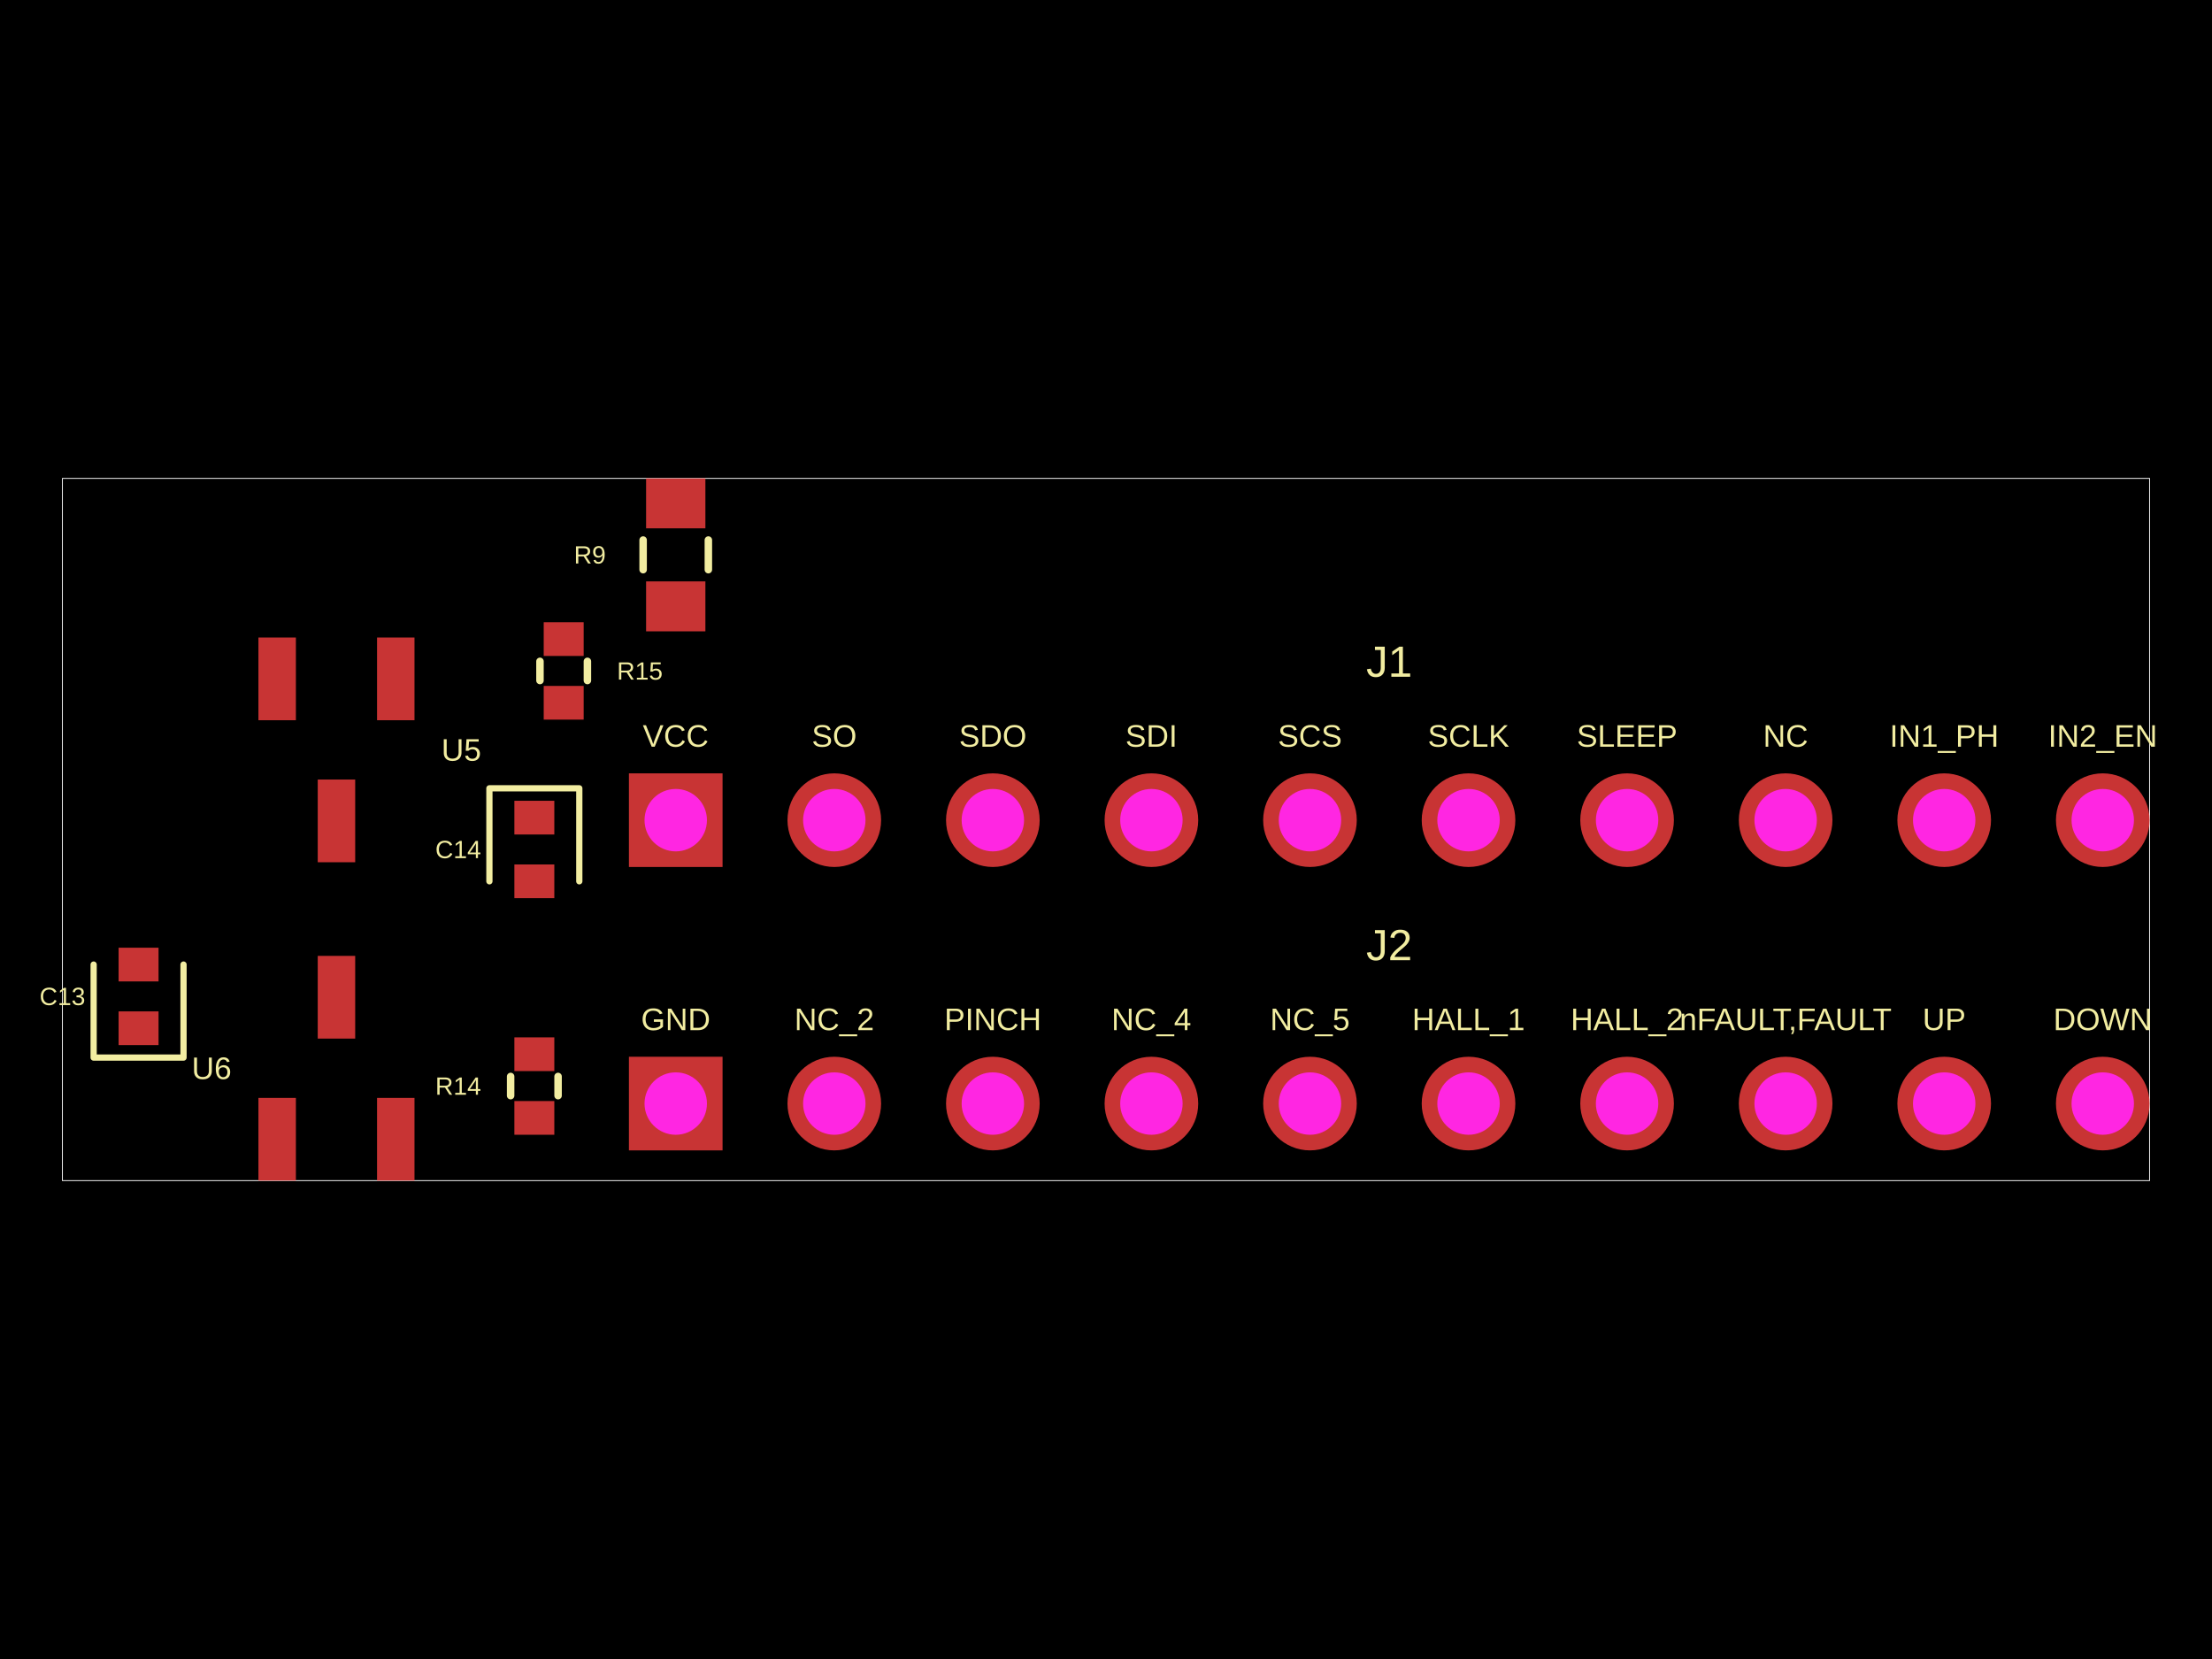
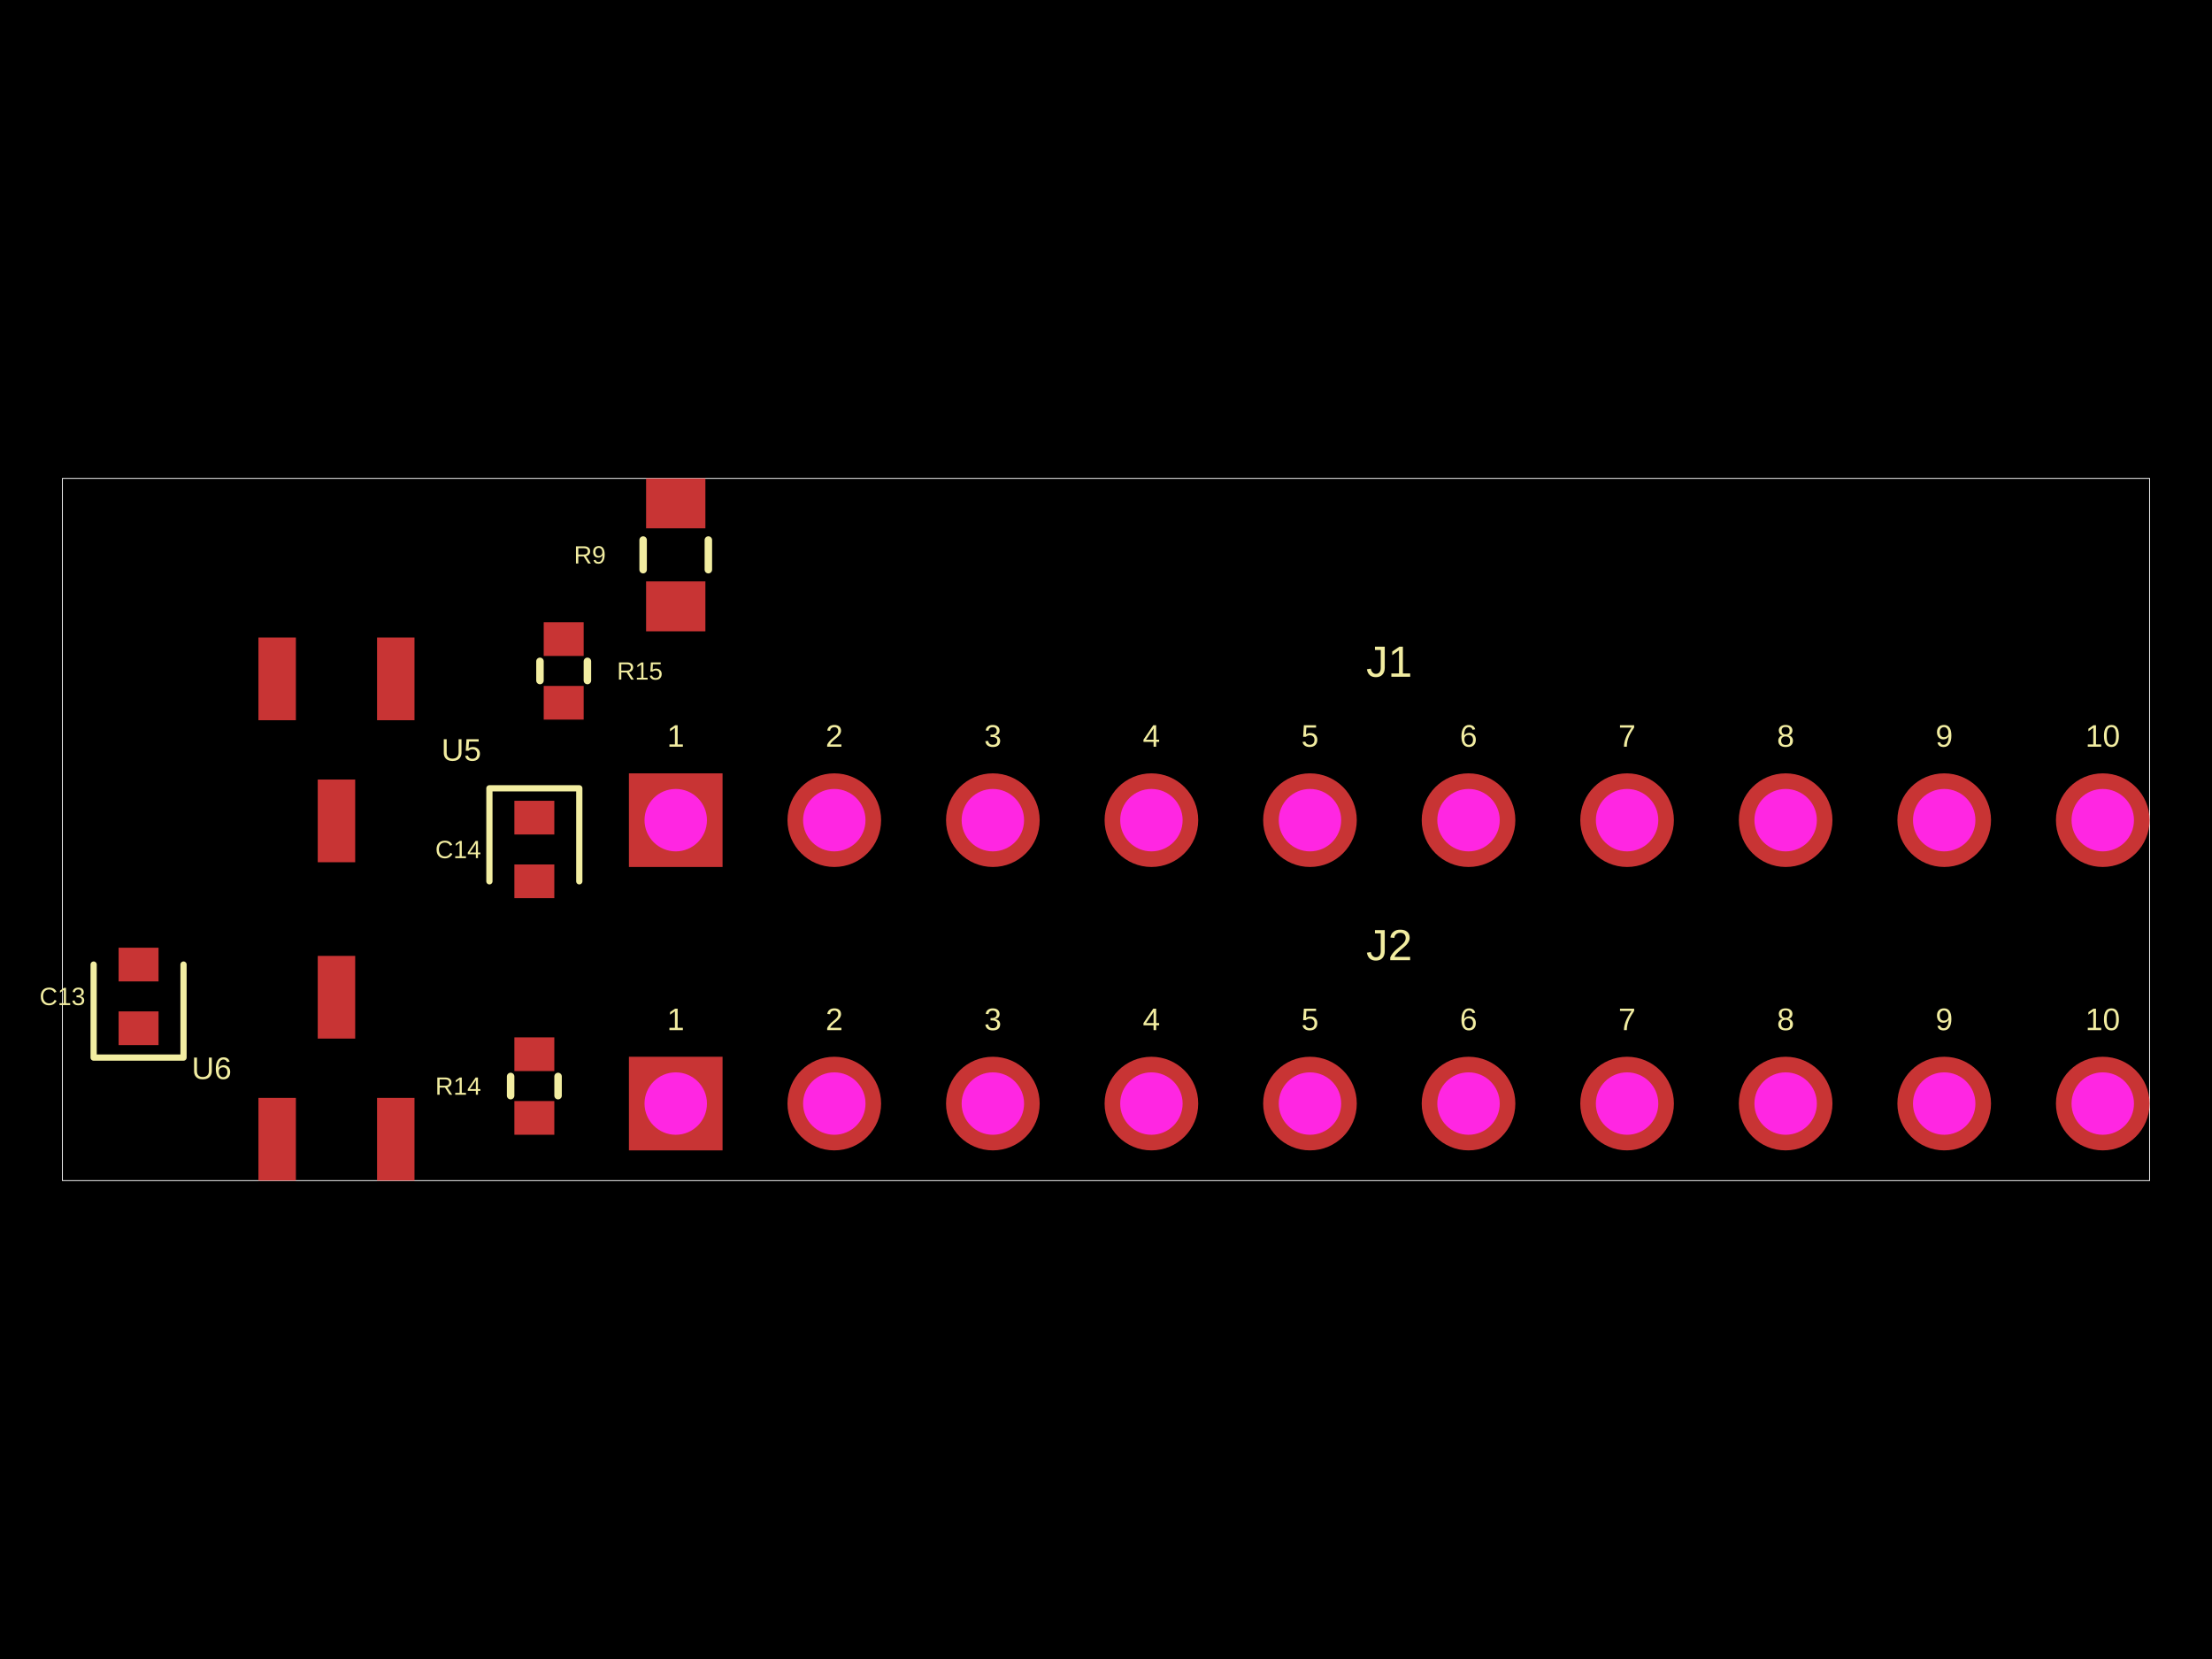
<svg xmlns="http://www.w3.org/2000/svg" width="800" height="600">
  <style />
  <rect class="boundary" x="0" y="0" fill="#000" width="800" height="600" data-type="pcb_background" data-pcb-layer="global" />
  <rect class="pcb-boundary" fill="none" stroke="#fff" stroke-width="0.3" x="22.577" y="173.017" width="754.847" height="253.966" data-type="pcb_boundary" data-pcb-layer="global" />
  <rect class="pcb-pad" fill="rgb(200, 52, 52)" x="93.467" y="397.069" width="13.546" height="29.914" data-type="pcb_smtpad" data-pcb-layer="top" data-pad-name="U6.pin1" />
  <rect class="pcb-pad" fill="rgb(200, 52, 52)" x="136.362" y="397.069" width="13.546" height="29.914" data-type="pcb_smtpad" data-pcb-layer="top" data-pad-name="U6.pin2" />
  <rect class="pcb-pad" fill="rgb(200, 52, 52)" x="114.915" y="345.707" width="13.546" height="29.914" data-type="pcb_smtpad" data-pcb-layer="top" data-pad-name="U6.pin3" data-pad-net-name="GND" />
  <rect class="pcb-pad" fill="rgb(200, 52, 52)" x="136.362" y="230.567" width="13.546" height="29.914" data-type="pcb_smtpad" data-pcb-layer="top" data-pad-name="U5.pin1" />
  <rect class="pcb-pad" fill="rgb(200, 52, 52)" x="93.467" y="230.567" width="13.546" height="29.914" data-type="pcb_smtpad" data-pcb-layer="top" data-pad-name="U5.pin2" />
  <rect class="pcb-pad" fill="rgb(200, 52, 52)" x="114.915" y="281.929" width="13.546" height="29.914" data-type="pcb_smtpad" data-pcb-layer="top" data-pad-name="U5.pin3" data-pad-net-name="GND" />
  <rect class="pcb-pad" fill="rgb(200, 52, 52)" x="42.895" y="365.782" width="14.449" height="12.191" data-type="pcb_smtpad" data-pcb-layer="top" data-pad-name="C13.pin1" />
  <rect class="pcb-pad" fill="rgb(200, 52, 52)" x="42.895" y="342.754" width="14.449" height="12.191" data-type="pcb_smtpad" data-pcb-layer="top" data-pad-name="C13.pin2" data-pad-net-name="GND" />
  <rect class="pcb-pad" fill="rgb(200, 52, 52)" x="186.031" y="289.614" width="14.449" height="12.191" data-type="pcb_smtpad" data-pcb-layer="top" data-pad-name="C14.pin1" />
  <rect class="pcb-pad" fill="rgb(200, 52, 52)" x="186.031" y="312.642" width="14.449" height="12.191" data-type="pcb_smtpad" data-pcb-layer="top" data-pad-name="C14.pin2" data-pad-net-name="GND" />
  <rect class="pcb-pad" fill="rgb(200, 52, 52)" x="186.031" y="398.207" width="14.449" height="12.191" data-type="pcb_smtpad" data-pcb-layer="top" data-pad-name="R14.pin1" />
  <rect class="pcb-pad" fill="rgb(200, 52, 52)" x="186.031" y="375.179" width="14.449" height="12.191" data-type="pcb_smtpad" data-pcb-layer="top" data-pad-name="R14.pin2" data-pad-net-name="VCC" />
  <rect class="pcb-pad" fill="rgb(200, 52, 52)" x="196.642" y="225.045" width="14.449" height="12.191" data-type="pcb_smtpad" data-pcb-layer="top" data-pad-name="R15.pin1" />
  <rect class="pcb-pad" fill="rgb(200, 52, 52)" x="196.642" y="248.073" width="14.449" height="12.191" data-type="pcb_smtpad" data-pcb-layer="top" data-pad-name="R15.pin2" data-pad-net-name="VCC" />
  <rect class="pcb-pad" fill="rgb(200, 52, 52)" x="233.667" y="210.268" width="21.448" height="18.061" data-type="pcb_smtpad" data-pcb-layer="top" data-pad-name="R9.pin1" />
  <rect class="pcb-pad" fill="rgb(200, 52, 52)" x="233.667" y="173.017" width="21.448" height="18.061" data-type="pcb_smtpad" data-pcb-layer="top" data-pad-name="R9.pin2" data-pad-net-name="VCC" />
  <text x="0" y="0" dx="0" dy="0" fill="#f2eda1" font-family="Arial, sans-serif" font-size="11.288" text-anchor="middle" dominant-baseline="central" transform="matrix(1,0,0,1,76.5345,386.3451)" class="pcb-silkscreen-text pcb-silkscreen-top" data-pcb-silkscreen-text-id="pcb_silkscreen_text_0" stroke="none" data-type="pcb_silkscreen_text" data-pcb-layer="top">U6</text>
  <text x="0" y="0" dx="0" dy="0" fill="#f2eda1" font-family="Arial, sans-serif" font-size="11.288" text-anchor="middle" dominant-baseline="central" transform="matrix(1,0,0,1,166.8407,271.2047)" class="pcb-silkscreen-text pcb-silkscreen-top" data-pcb-silkscreen-text-id="pcb_silkscreen_text_1" stroke="none" data-type="pcb_silkscreen_text" data-pcb-layer="top">U5</text>
  <path class="pcb-silkscreen pcb-silkscreen-top" d="M 33.865 348.849 L 33.865 382.488 L 66.375 382.488 L 66.375 348.849" fill="none" stroke="#f2eda1" stroke-width="2.258" stroke-linecap="round" stroke-linejoin="round" data-pcb-component-id="pcb_component_2" data-pcb-silkscreen-path-id="pcb_silkscreen_path_0" data-type="pcb_silkscreen_path" data-pcb-layer="top" />
  <text x="0" y="0" dx="0" dy="0" fill="#f2eda1" font-family="Arial, sans-serif" font-size="9.031" text-anchor="middle" dominant-baseline="central" transform="matrix(1,0,0,1,22.57655,360.3633)" class="pcb-silkscreen-text pcb-silkscreen-top" data-pcb-silkscreen-text-id="pcb_silkscreen_text_2" stroke="none" data-type="pcb_silkscreen_text" data-pcb-layer="top">C13</text>
  <path class="pcb-silkscreen pcb-silkscreen-top" d="M 209.51 318.738 L 209.51 285.099 L 177 285.099 L 177 318.738" fill="none" stroke="#f2eda1" stroke-width="2.258" stroke-linecap="round" stroke-linejoin="round" data-pcb-component-id="pcb_component_3" data-pcb-silkscreen-path-id="pcb_silkscreen_path_1" data-type="pcb_silkscreen_path" data-pcb-layer="top" />
  <text x="0" y="0" dx="0" dy="0" fill="#f2eda1" font-family="Arial, sans-serif" font-size="9.031" text-anchor="middle" dominant-baseline="central" transform="matrix(1,0,0,1,165.7119,307.2237)" class="pcb-silkscreen-text pcb-silkscreen-top" data-pcb-silkscreen-text-id="pcb_silkscreen_text_3" stroke="none" data-type="pcb_silkscreen_text" data-pcb-layer="top">C14</text>
  <path class="pcb-silkscreen pcb-silkscreen-top" d="M 184.676 396.258 L 184.676 389.32" fill="none" stroke="#f2eda1" stroke-width="2.709" stroke-linecap="round" stroke-linejoin="round" data-pcb-component-id="pcb_component_4" data-pcb-silkscreen-path-id="pcb_silkscreen_path_2" data-type="pcb_silkscreen_path" data-pcb-layer="top" />
  <path class="pcb-silkscreen pcb-silkscreen-top" d="M 201.834 396.258 L 201.834 389.32" fill="none" stroke="#f2eda1" stroke-width="2.709" stroke-linecap="round" stroke-linejoin="round" data-pcb-component-id="pcb_component_4" data-pcb-silkscreen-path-id="pcb_silkscreen_path_3" data-type="pcb_silkscreen_path" data-pcb-layer="top" />
  <text x="0" y="0" dx="0" dy="0" fill="#f2eda1" font-family="Arial, sans-serif" font-size="9.031" text-anchor="middle" dominant-baseline="central" transform="matrix(1,0,0,1,165.7119,392.7888)" class="pcb-silkscreen-text pcb-silkscreen-top" data-pcb-silkscreen-text-id="pcb_silkscreen_text_4" stroke="none" data-type="pcb_silkscreen_text" data-pcb-layer="top">R14</text>
  <path class="pcb-silkscreen pcb-silkscreen-top" d="M 212.445 239.186 L 212.445 246.123" fill="none" stroke="#f2eda1" stroke-width="2.709" stroke-linecap="round" stroke-linejoin="round" data-pcb-component-id="pcb_component_5" data-pcb-silkscreen-path-id="pcb_silkscreen_path_4" data-type="pcb_silkscreen_path" data-pcb-layer="top" />
  <path class="pcb-silkscreen pcb-silkscreen-top" d="M 195.287 239.186 L 195.287 246.123" fill="none" stroke="#f2eda1" stroke-width="2.709" stroke-linecap="round" stroke-linejoin="round" data-pcb-component-id="pcb_component_5" data-pcb-silkscreen-path-id="pcb_silkscreen_path_5" data-type="pcb_silkscreen_path" data-pcb-layer="top" />
  <text x="0" y="0" dx="0" dy="0" fill="#f2eda1" font-family="Arial, sans-serif" font-size="9.031" text-anchor="middle" dominant-baseline="central" transform="matrix(1,0,0,1,231.4096,242.6548)" class="pcb-silkscreen-text pcb-silkscreen-top" data-pcb-silkscreen-text-id="pcb_silkscreen_text_5" stroke="none" data-type="pcb_silkscreen_text" data-pcb-layer="top">R15</text>
-   <text x="0" y="0" dx="0" dy="0" fill="#f2eda1" font-family="Arial, sans-serif" font-size="11.288" text-anchor="middle" dominant-baseline="central" transform="matrix(1,0,0,1,244.3911,266.1454)" class="pcb-silkscreen-text pcb-silkscreen-top" data-pcb-silkscreen-text-id="pcb_silkscreen_text_6" stroke="none" data-type="pcb_silkscreen_text" data-pcb-layer="top">VCC</text>
-   <text x="0" y="0" dx="0" dy="0" fill="#f2eda1" font-family="Arial, sans-serif" font-size="11.288" text-anchor="middle" dominant-baseline="central" transform="matrix(1,0,0,1,301.7356,266.1454)" class="pcb-silkscreen-text pcb-silkscreen-top" data-pcb-silkscreen-text-id="pcb_silkscreen_text_7" stroke="none" data-type="pcb_silkscreen_text" data-pcb-layer="top">SO</text>
-   <text x="0" y="0" dx="0" dy="0" fill="#f2eda1" font-family="Arial, sans-serif" font-size="11.288" text-anchor="middle" dominant-baseline="central" transform="matrix(1,0,0,1,359.08,266.1454)" class="pcb-silkscreen-text pcb-silkscreen-top" data-pcb-silkscreen-text-id="pcb_silkscreen_text_8" stroke="none" data-type="pcb_silkscreen_text" data-pcb-layer="top">SDO</text>
-   <text x="0" y="0" dx="0" dy="0" fill="#f2eda1" font-family="Arial, sans-serif" font-size="11.288" text-anchor="middle" dominant-baseline="central" transform="matrix(1,0,0,1,416.4244,266.1454)" class="pcb-silkscreen-text pcb-silkscreen-top" data-pcb-silkscreen-text-id="pcb_silkscreen_text_9" stroke="none" data-type="pcb_silkscreen_text" data-pcb-layer="top">SDI</text>
-   <text x="0" y="0" dx="0" dy="0" fill="#f2eda1" font-family="Arial, sans-serif" font-size="11.288" text-anchor="middle" dominant-baseline="central" transform="matrix(1,0,0,1,473.7689,266.1454)" class="pcb-silkscreen-text pcb-silkscreen-top" data-pcb-silkscreen-text-id="pcb_silkscreen_text_10" stroke="none" data-type="pcb_silkscreen_text" data-pcb-layer="top">SCS</text>
-   <text x="0" y="0" dx="0" dy="0" fill="#f2eda1" font-family="Arial, sans-serif" font-size="11.288" text-anchor="middle" dominant-baseline="central" transform="matrix(1,0,0,1,531.1133,266.1454)" class="pcb-silkscreen-text pcb-silkscreen-top" data-pcb-silkscreen-text-id="pcb_silkscreen_text_11" stroke="none" data-type="pcb_silkscreen_text" data-pcb-layer="top">SCLK</text>
-   <text x="0" y="0" dx="0" dy="0" fill="#f2eda1" font-family="Arial, sans-serif" font-size="11.288" text-anchor="middle" dominant-baseline="central" transform="matrix(1,0,0,1,588.4577,266.1454)" class="pcb-silkscreen-text pcb-silkscreen-top" data-pcb-silkscreen-text-id="pcb_silkscreen_text_12" stroke="none" data-type="pcb_silkscreen_text" data-pcb-layer="top">SLEEP</text>
-   <text x="0" y="0" dx="0" dy="0" fill="#f2eda1" font-family="Arial, sans-serif" font-size="11.288" text-anchor="middle" dominant-baseline="central" transform="matrix(1,0,0,1,645.8022,266.1454)" class="pcb-silkscreen-text pcb-silkscreen-top" data-pcb-silkscreen-text-id="pcb_silkscreen_text_13" stroke="none" data-type="pcb_silkscreen_text" data-pcb-layer="top">NC</text>
-   <text x="0" y="0" dx="0" dy="0" fill="#f2eda1" font-family="Arial, sans-serif" font-size="11.288" text-anchor="middle" dominant-baseline="central" transform="matrix(1,0,0,1,703.1466,266.1454)" class="pcb-silkscreen-text pcb-silkscreen-top" data-pcb-silkscreen-text-id="pcb_silkscreen_text_14" stroke="none" data-type="pcb_silkscreen_text" data-pcb-layer="top">IN1_PH</text>
-   <text x="0" y="0" dx="0" dy="0" fill="#f2eda1" font-family="Arial, sans-serif" font-size="11.288" text-anchor="middle" dominant-baseline="central" transform="matrix(1,0,0,1,760.491,266.1454)" class="pcb-silkscreen-text pcb-silkscreen-top" data-pcb-silkscreen-text-id="pcb_silkscreen_text_15" stroke="none" data-type="pcb_silkscreen_text" data-pcb-layer="top">IN2_EN</text>
+   <text x="0" y="0" dx="0" dy="0" fill="#f2eda1" font-family="Arial, sans-serif" font-size="11.288" text-anchor="middle" dominant-baseline="central" transform="matrix(1,0,0,1,244.3911,266.1454)" class="pcb-silkscreen-text pcb-silkscreen-top" data-pcb-silkscreen-text-id="pcb_silkscreen_text_6" stroke="none" data-type="pcb_silkscreen_text" data-pcb-layer="top">1</text>
+   <text x="0" y="0" dx="0" dy="0" fill="#f2eda1" font-family="Arial, sans-serif" font-size="11.288" text-anchor="middle" dominant-baseline="central" transform="matrix(1,0,0,1,301.7356,266.1454)" class="pcb-silkscreen-text pcb-silkscreen-top" data-pcb-silkscreen-text-id="pcb_silkscreen_text_7" stroke="none" data-type="pcb_silkscreen_text" data-pcb-layer="top">2</text>
+   <text x="0" y="0" dx="0" dy="0" fill="#f2eda1" font-family="Arial, sans-serif" font-size="11.288" text-anchor="middle" dominant-baseline="central" transform="matrix(1,0,0,1,359.08,266.1454)" class="pcb-silkscreen-text pcb-silkscreen-top" data-pcb-silkscreen-text-id="pcb_silkscreen_text_8" stroke="none" data-type="pcb_silkscreen_text" data-pcb-layer="top">3</text>
+   <text x="0" y="0" dx="0" dy="0" fill="#f2eda1" font-family="Arial, sans-serif" font-size="11.288" text-anchor="middle" dominant-baseline="central" transform="matrix(1,0,0,1,416.4244,266.1454)" class="pcb-silkscreen-text pcb-silkscreen-top" data-pcb-silkscreen-text-id="pcb_silkscreen_text_9" stroke="none" data-type="pcb_silkscreen_text" data-pcb-layer="top">4</text>
+   <text x="0" y="0" dx="0" dy="0" fill="#f2eda1" font-family="Arial, sans-serif" font-size="11.288" text-anchor="middle" dominant-baseline="central" transform="matrix(1,0,0,1,473.7689,266.1454)" class="pcb-silkscreen-text pcb-silkscreen-top" data-pcb-silkscreen-text-id="pcb_silkscreen_text_10" stroke="none" data-type="pcb_silkscreen_text" data-pcb-layer="top">5</text>
+   <text x="0" y="0" dx="0" dy="0" fill="#f2eda1" font-family="Arial, sans-serif" font-size="11.288" text-anchor="middle" dominant-baseline="central" transform="matrix(1,0,0,1,531.1133,266.1454)" class="pcb-silkscreen-text pcb-silkscreen-top" data-pcb-silkscreen-text-id="pcb_silkscreen_text_11" stroke="none" data-type="pcb_silkscreen_text" data-pcb-layer="top">6</text>
+   <text x="0" y="0" dx="0" dy="0" fill="#f2eda1" font-family="Arial, sans-serif" font-size="11.288" text-anchor="middle" dominant-baseline="central" transform="matrix(1,0,0,1,588.4577,266.1454)" class="pcb-silkscreen-text pcb-silkscreen-top" data-pcb-silkscreen-text-id="pcb_silkscreen_text_12" stroke="none" data-type="pcb_silkscreen_text" data-pcb-layer="top">7</text>
+   <text x="0" y="0" dx="0" dy="0" fill="#f2eda1" font-family="Arial, sans-serif" font-size="11.288" text-anchor="middle" dominant-baseline="central" transform="matrix(1,0,0,1,645.8022,266.1454)" class="pcb-silkscreen-text pcb-silkscreen-top" data-pcb-silkscreen-text-id="pcb_silkscreen_text_13" stroke="none" data-type="pcb_silkscreen_text" data-pcb-layer="top">8</text>
+   <text x="0" y="0" dx="0" dy="0" fill="#f2eda1" font-family="Arial, sans-serif" font-size="11.288" text-anchor="middle" dominant-baseline="central" transform="matrix(1,0,0,1,703.1466,266.1454)" class="pcb-silkscreen-text pcb-silkscreen-top" data-pcb-silkscreen-text-id="pcb_silkscreen_text_14" stroke="none" data-type="pcb_silkscreen_text" data-pcb-layer="top">9</text>
+   <text x="0" y="0" dx="0" dy="0" fill="#f2eda1" font-family="Arial, sans-serif" font-size="11.288" text-anchor="middle" dominant-baseline="central" transform="matrix(1,0,0,1,760.491,266.1454)" class="pcb-silkscreen-text pcb-silkscreen-top" data-pcb-silkscreen-text-id="pcb_silkscreen_text_15" stroke="none" data-type="pcb_silkscreen_text" data-pcb-layer="top">10</text>
  <text x="0" y="0" dx="0" dy="0" fill="#f2eda1" font-family="Arial, sans-serif" font-size="15.804" text-anchor="middle" dominant-baseline="central" transform="matrix(1,0,0,1,502.4411,239.2793)" class="pcb-silkscreen-text pcb-silkscreen-top" data-pcb-silkscreen-text-id="pcb_silkscreen_text_16" stroke="none" data-type="pcb_silkscreen_text" data-pcb-layer="top">J1</text>
-   <text x="0" y="0" dx="0" dy="0" fill="#f2eda1" font-family="Arial, sans-serif" font-size="11.288" text-anchor="middle" dominant-baseline="central" transform="matrix(1,0,0,1,244.3911,368.6429)" class="pcb-silkscreen-text pcb-silkscreen-top" data-pcb-silkscreen-text-id="pcb_silkscreen_text_17" stroke="none" data-type="pcb_silkscreen_text" data-pcb-layer="top">GND</text>
-   <text x="0" y="0" dx="0" dy="0" fill="#f2eda1" font-family="Arial, sans-serif" font-size="11.288" text-anchor="middle" dominant-baseline="central" transform="matrix(1,0,0,1,301.7356,368.6429)" class="pcb-silkscreen-text pcb-silkscreen-top" data-pcb-silkscreen-text-id="pcb_silkscreen_text_18" stroke="none" data-type="pcb_silkscreen_text" data-pcb-layer="top">NC_2</text>
-   <text x="0" y="0" dx="0" dy="0" fill="#f2eda1" font-family="Arial, sans-serif" font-size="11.288" text-anchor="middle" dominant-baseline="central" transform="matrix(1,0,0,1,359.08,368.6429)" class="pcb-silkscreen-text pcb-silkscreen-top" data-pcb-silkscreen-text-id="pcb_silkscreen_text_19" stroke="none" data-type="pcb_silkscreen_text" data-pcb-layer="top">PINCH</text>
-   <text x="0" y="0" dx="0" dy="0" fill="#f2eda1" font-family="Arial, sans-serif" font-size="11.288" text-anchor="middle" dominant-baseline="central" transform="matrix(1,0,0,1,416.4244,368.6429)" class="pcb-silkscreen-text pcb-silkscreen-top" data-pcb-silkscreen-text-id="pcb_silkscreen_text_20" stroke="none" data-type="pcb_silkscreen_text" data-pcb-layer="top">NC_4</text>
-   <text x="0" y="0" dx="0" dy="0" fill="#f2eda1" font-family="Arial, sans-serif" font-size="11.288" text-anchor="middle" dominant-baseline="central" transform="matrix(1,0,0,1,473.7689,368.6429)" class="pcb-silkscreen-text pcb-silkscreen-top" data-pcb-silkscreen-text-id="pcb_silkscreen_text_21" stroke="none" data-type="pcb_silkscreen_text" data-pcb-layer="top">NC_5</text>
-   <text x="0" y="0" dx="0" dy="0" fill="#f2eda1" font-family="Arial, sans-serif" font-size="11.288" text-anchor="middle" dominant-baseline="central" transform="matrix(1,0,0,1,531.1133,368.6429)" class="pcb-silkscreen-text pcb-silkscreen-top" data-pcb-silkscreen-text-id="pcb_silkscreen_text_22" stroke="none" data-type="pcb_silkscreen_text" data-pcb-layer="top">HALL_1</text>
-   <text x="0" y="0" dx="0" dy="0" fill="#f2eda1" font-family="Arial, sans-serif" font-size="11.288" text-anchor="middle" dominant-baseline="central" transform="matrix(1,0,0,1,588.4577,368.6429)" class="pcb-silkscreen-text pcb-silkscreen-top" data-pcb-silkscreen-text-id="pcb_silkscreen_text_23" stroke="none" data-type="pcb_silkscreen_text" data-pcb-layer="top">HALL_2</text>
-   <text x="0" y="0" dx="0" dy="0" fill="#f2eda1" font-family="Arial, sans-serif" font-size="11.288" text-anchor="middle" dominant-baseline="central" transform="matrix(1,0,0,1,645.8022,368.6429)" class="pcb-silkscreen-text pcb-silkscreen-top" data-pcb-silkscreen-text-id="pcb_silkscreen_text_24" stroke="none" data-type="pcb_silkscreen_text" data-pcb-layer="top">nFAULT,FAULT</text>
-   <text x="0" y="0" dx="0" dy="0" fill="#f2eda1" font-family="Arial, sans-serif" font-size="11.288" text-anchor="middle" dominant-baseline="central" transform="matrix(1,0,0,1,703.1466,368.6429)" class="pcb-silkscreen-text pcb-silkscreen-top" data-pcb-silkscreen-text-id="pcb_silkscreen_text_25" stroke="none" data-type="pcb_silkscreen_text" data-pcb-layer="top">UP</text>
-   <text x="0" y="0" dx="0" dy="0" fill="#f2eda1" font-family="Arial, sans-serif" font-size="11.288" text-anchor="middle" dominant-baseline="central" transform="matrix(1,0,0,1,760.491,368.6429)" class="pcb-silkscreen-text pcb-silkscreen-top" data-pcb-silkscreen-text-id="pcb_silkscreen_text_26" stroke="none" data-type="pcb_silkscreen_text" data-pcb-layer="top">DOWN</text>
+   <text x="0" y="0" dx="0" dy="0" fill="#f2eda1" font-family="Arial, sans-serif" font-size="11.288" text-anchor="middle" dominant-baseline="central" transform="matrix(1,0,0,1,244.3911,368.6429)" class="pcb-silkscreen-text pcb-silkscreen-top" data-pcb-silkscreen-text-id="pcb_silkscreen_text_17" stroke="none" data-type="pcb_silkscreen_text" data-pcb-layer="top">1</text>
+   <text x="0" y="0" dx="0" dy="0" fill="#f2eda1" font-family="Arial, sans-serif" font-size="11.288" text-anchor="middle" dominant-baseline="central" transform="matrix(1,0,0,1,301.7356,368.6429)" class="pcb-silkscreen-text pcb-silkscreen-top" data-pcb-silkscreen-text-id="pcb_silkscreen_text_18" stroke="none" data-type="pcb_silkscreen_text" data-pcb-layer="top">2</text>
+   <text x="0" y="0" dx="0" dy="0" fill="#f2eda1" font-family="Arial, sans-serif" font-size="11.288" text-anchor="middle" dominant-baseline="central" transform="matrix(1,0,0,1,359.08,368.6429)" class="pcb-silkscreen-text pcb-silkscreen-top" data-pcb-silkscreen-text-id="pcb_silkscreen_text_19" stroke="none" data-type="pcb_silkscreen_text" data-pcb-layer="top">3</text>
+   <text x="0" y="0" dx="0" dy="0" fill="#f2eda1" font-family="Arial, sans-serif" font-size="11.288" text-anchor="middle" dominant-baseline="central" transform="matrix(1,0,0,1,416.4244,368.6429)" class="pcb-silkscreen-text pcb-silkscreen-top" data-pcb-silkscreen-text-id="pcb_silkscreen_text_20" stroke="none" data-type="pcb_silkscreen_text" data-pcb-layer="top">4</text>
+   <text x="0" y="0" dx="0" dy="0" fill="#f2eda1" font-family="Arial, sans-serif" font-size="11.288" text-anchor="middle" dominant-baseline="central" transform="matrix(1,0,0,1,473.7689,368.6429)" class="pcb-silkscreen-text pcb-silkscreen-top" data-pcb-silkscreen-text-id="pcb_silkscreen_text_21" stroke="none" data-type="pcb_silkscreen_text" data-pcb-layer="top">5</text>
+   <text x="0" y="0" dx="0" dy="0" fill="#f2eda1" font-family="Arial, sans-serif" font-size="11.288" text-anchor="middle" dominant-baseline="central" transform="matrix(1,0,0,1,531.1133,368.6429)" class="pcb-silkscreen-text pcb-silkscreen-top" data-pcb-silkscreen-text-id="pcb_silkscreen_text_22" stroke="none" data-type="pcb_silkscreen_text" data-pcb-layer="top">6</text>
+   <text x="0" y="0" dx="0" dy="0" fill="#f2eda1" font-family="Arial, sans-serif" font-size="11.288" text-anchor="middle" dominant-baseline="central" transform="matrix(1,0,0,1,588.4577,368.6429)" class="pcb-silkscreen-text pcb-silkscreen-top" data-pcb-silkscreen-text-id="pcb_silkscreen_text_23" stroke="none" data-type="pcb_silkscreen_text" data-pcb-layer="top">7</text>
+   <text x="0" y="0" dx="0" dy="0" fill="#f2eda1" font-family="Arial, sans-serif" font-size="11.288" text-anchor="middle" dominant-baseline="central" transform="matrix(1,0,0,1,645.8022,368.6429)" class="pcb-silkscreen-text pcb-silkscreen-top" data-pcb-silkscreen-text-id="pcb_silkscreen_text_24" stroke="none" data-type="pcb_silkscreen_text" data-pcb-layer="top">8</text>
+   <text x="0" y="0" dx="0" dy="0" fill="#f2eda1" font-family="Arial, sans-serif" font-size="11.288" text-anchor="middle" dominant-baseline="central" transform="matrix(1,0,0,1,703.1466,368.6429)" class="pcb-silkscreen-text pcb-silkscreen-top" data-pcb-silkscreen-text-id="pcb_silkscreen_text_25" stroke="none" data-type="pcb_silkscreen_text" data-pcb-layer="top">9</text>
+   <text x="0" y="0" dx="0" dy="0" fill="#f2eda1" font-family="Arial, sans-serif" font-size="11.288" text-anchor="middle" dominant-baseline="central" transform="matrix(1,0,0,1,760.491,368.6429)" class="pcb-silkscreen-text pcb-silkscreen-top" data-pcb-silkscreen-text-id="pcb_silkscreen_text_26" stroke="none" data-type="pcb_silkscreen_text" data-pcb-layer="top">10</text>
  <text x="0" y="0" dx="0" dy="0" fill="#f2eda1" font-family="Arial, sans-serif" font-size="15.804" text-anchor="middle" dominant-baseline="central" transform="matrix(1,0,0,1,502.4411,341.7768)" class="pcb-silkscreen-text pcb-silkscreen-top" data-pcb-silkscreen-text-id="pcb_silkscreen_text_27" stroke="none" data-type="pcb_silkscreen_text" data-pcb-layer="top">J2</text>
  <path class="pcb-silkscreen pcb-silkscreen-top" d="M 232.595 206.03 L 232.595 195.317" fill="none" stroke="#f2eda1" stroke-width="2.709" stroke-linecap="round" stroke-linejoin="round" data-pcb-component-id="pcb_component_8" data-pcb-silkscreen-path-id="pcb_silkscreen_path_6" data-type="pcb_silkscreen_path" data-pcb-layer="top" />
  <path class="pcb-silkscreen pcb-silkscreen-top" d="M 256.187 206.03 L 256.187 195.317" fill="none" stroke="#f2eda1" stroke-width="2.709" stroke-linecap="round" stroke-linejoin="round" data-pcb-component-id="pcb_component_8" data-pcb-silkscreen-path-id="pcb_silkscreen_path_7" data-type="pcb_silkscreen_path" data-pcb-layer="top" />
  <text x="0" y="0" dx="0" dy="0" fill="#f2eda1" font-family="Arial, sans-serif" font-size="9.031" text-anchor="middle" dominant-baseline="central" transform="matrix(1,0,0,1,213.3484,200.6734)" class="pcb-silkscreen-text pcb-silkscreen-top" data-pcb-silkscreen-text-id="pcb_silkscreen_text_28" stroke="none" data-type="pcb_silkscreen_text" data-pcb-layer="top">R9</text>
  <g data-type="pcb_plated_hole" data-pcb-layer="through" data-pad-name="J1.pin1">
    <rect class="pcb-hole-outer-pad" fill="rgb(200, 52, 52)" x="227.459" y="279.691" width="33.865" height="33.865" data-type="pcb_plated_hole" data-pcb-layer="top" />
    <circle class="pcb-hole-inner" fill="#FF26E2" cx="244.391" cy="296.624" r="11.288" data-type="pcb_plated_hole_drill" data-pcb-layer="drill" />
  </g>
  <g data-type="pcb_plated_hole" data-pcb-layer="through" data-pad-name="J1.pin2">
    <circle class="pcb-hole-outer" fill="rgb(200, 52, 52)" cx="301.736" cy="296.624" r="16.932" data-type="pcb_plated_hole" data-pcb-layer="top" />
    <circle class="pcb-hole-inner" fill="#FF26E2" cx="301.736" cy="296.624" r="11.288" data-type="pcb_plated_hole_drill" data-pcb-layer="drill" />
  </g>
  <g data-type="pcb_plated_hole" data-pcb-layer="through" data-pad-name="J1.pin3">
    <circle class="pcb-hole-outer" fill="rgb(200, 52, 52)" cx="359.08" cy="296.624" r="16.932" data-type="pcb_plated_hole" data-pcb-layer="top" />
    <circle class="pcb-hole-inner" fill="#FF26E2" cx="359.08" cy="296.624" r="11.288" data-type="pcb_plated_hole_drill" data-pcb-layer="drill" />
  </g>
  <g data-type="pcb_plated_hole" data-pcb-layer="through" data-pad-name="J1.pin4">
    <circle class="pcb-hole-outer" fill="rgb(200, 52, 52)" cx="416.424" cy="296.624" r="16.932" data-type="pcb_plated_hole" data-pcb-layer="top" />
    <circle class="pcb-hole-inner" fill="#FF26E2" cx="416.424" cy="296.624" r="11.288" data-type="pcb_plated_hole_drill" data-pcb-layer="drill" />
  </g>
  <g data-type="pcb_plated_hole" data-pcb-layer="through" data-pad-name="J1.pin5">
    <circle class="pcb-hole-outer" fill="rgb(200, 52, 52)" cx="473.769" cy="296.624" r="16.932" data-type="pcb_plated_hole" data-pcb-layer="top" />
    <circle class="pcb-hole-inner" fill="#FF26E2" cx="473.769" cy="296.624" r="11.288" data-type="pcb_plated_hole_drill" data-pcb-layer="drill" />
  </g>
  <g data-type="pcb_plated_hole" data-pcb-layer="through" data-pad-name="J1.pin6">
    <circle class="pcb-hole-outer" fill="rgb(200, 52, 52)" cx="531.113" cy="296.624" r="16.932" data-type="pcb_plated_hole" data-pcb-layer="top" />
    <circle class="pcb-hole-inner" fill="#FF26E2" cx="531.113" cy="296.624" r="11.288" data-type="pcb_plated_hole_drill" data-pcb-layer="drill" />
  </g>
  <g data-type="pcb_plated_hole" data-pcb-layer="through" data-pad-name="J1.pin7">
    <circle class="pcb-hole-outer" fill="rgb(200, 52, 52)" cx="588.458" cy="296.624" r="16.932" data-type="pcb_plated_hole" data-pcb-layer="top" />
    <circle class="pcb-hole-inner" fill="#FF26E2" cx="588.458" cy="296.624" r="11.288" data-type="pcb_plated_hole_drill" data-pcb-layer="drill" />
  </g>
  <g data-type="pcb_plated_hole" data-pcb-layer="through" data-pad-name="J1.pin8">
    <circle class="pcb-hole-outer" fill="rgb(200, 52, 52)" cx="645.802" cy="296.624" r="16.932" data-type="pcb_plated_hole" data-pcb-layer="top" />
    <circle class="pcb-hole-inner" fill="#FF26E2" cx="645.802" cy="296.624" r="11.288" data-type="pcb_plated_hole_drill" data-pcb-layer="drill" />
  </g>
  <g data-type="pcb_plated_hole" data-pcb-layer="through" data-pad-name="J1.pin9">
    <circle class="pcb-hole-outer" fill="rgb(200, 52, 52)" cx="703.147" cy="296.624" r="16.932" data-type="pcb_plated_hole" data-pcb-layer="top" />
    <circle class="pcb-hole-inner" fill="#FF26E2" cx="703.147" cy="296.624" r="11.288" data-type="pcb_plated_hole_drill" data-pcb-layer="drill" />
  </g>
  <g data-type="pcb_plated_hole" data-pcb-layer="through" data-pad-name="J1.pin10">
    <circle class="pcb-hole-outer" fill="rgb(200, 52, 52)" cx="760.491" cy="296.624" r="16.932" data-type="pcb_plated_hole" data-pcb-layer="top" />
    <circle class="pcb-hole-inner" fill="#FF26E2" cx="760.491" cy="296.624" r="11.288" data-type="pcb_plated_hole_drill" data-pcb-layer="drill" />
  </g>
  <g data-type="pcb_plated_hole" data-pcb-layer="through" data-pad-name="J2.pin1" data-pad-net-name="GND">
    <rect class="pcb-hole-outer-pad" fill="rgb(200, 52, 52)" x="227.459" y="382.189" width="33.865" height="33.865" data-type="pcb_plated_hole" data-pcb-layer="top" />
    <circle class="pcb-hole-inner" fill="#FF26E2" cx="244.391" cy="399.121" r="11.288" data-type="pcb_plated_hole_drill" data-pcb-layer="drill" />
  </g>
  <g data-type="pcb_plated_hole" data-pcb-layer="through" data-pad-name="J2.pin2">
    <circle class="pcb-hole-outer" fill="rgb(200, 52, 52)" cx="301.736" cy="399.121" r="16.932" data-type="pcb_plated_hole" data-pcb-layer="top" />
    <circle class="pcb-hole-inner" fill="#FF26E2" cx="301.736" cy="399.121" r="11.288" data-type="pcb_plated_hole_drill" data-pcb-layer="drill" />
  </g>
  <g data-type="pcb_plated_hole" data-pcb-layer="through" data-pad-name="J2.pin3">
    <circle class="pcb-hole-outer" fill="rgb(200, 52, 52)" cx="359.08" cy="399.121" r="16.932" data-type="pcb_plated_hole" data-pcb-layer="top" />
    <circle class="pcb-hole-inner" fill="#FF26E2" cx="359.08" cy="399.121" r="11.288" data-type="pcb_plated_hole_drill" data-pcb-layer="drill" />
  </g>
  <g data-type="pcb_plated_hole" data-pcb-layer="through" data-pad-name="J2.pin4">
    <circle class="pcb-hole-outer" fill="rgb(200, 52, 52)" cx="416.424" cy="399.121" r="16.932" data-type="pcb_plated_hole" data-pcb-layer="top" />
    <circle class="pcb-hole-inner" fill="#FF26E2" cx="416.424" cy="399.121" r="11.288" data-type="pcb_plated_hole_drill" data-pcb-layer="drill" />
  </g>
  <g data-type="pcb_plated_hole" data-pcb-layer="through" data-pad-name="J2.pin5">
    <circle class="pcb-hole-outer" fill="rgb(200, 52, 52)" cx="473.769" cy="399.121" r="16.932" data-type="pcb_plated_hole" data-pcb-layer="top" />
    <circle class="pcb-hole-inner" fill="#FF26E2" cx="473.769" cy="399.121" r="11.288" data-type="pcb_plated_hole_drill" data-pcb-layer="drill" />
  </g>
  <g data-type="pcb_plated_hole" data-pcb-layer="through" data-pad-name="J2.pin6" data-pad-net-name="HALL_1">
    <circle class="pcb-hole-outer" fill="rgb(200, 52, 52)" cx="531.113" cy="399.121" r="16.932" data-type="pcb_plated_hole" data-pcb-layer="top" />
    <circle class="pcb-hole-inner" fill="#FF26E2" cx="531.113" cy="399.121" r="11.288" data-type="pcb_plated_hole_drill" data-pcb-layer="drill" />
  </g>
  <g data-type="pcb_plated_hole" data-pcb-layer="through" data-pad-name="J2.pin7" data-pad-net-name="HALL_2">
    <circle class="pcb-hole-outer" fill="rgb(200, 52, 52)" cx="588.458" cy="399.121" r="16.932" data-type="pcb_plated_hole" data-pcb-layer="top" />
    <circle class="pcb-hole-inner" fill="#FF26E2" cx="588.458" cy="399.121" r="11.288" data-type="pcb_plated_hole_drill" data-pcb-layer="drill" />
  </g>
  <g data-type="pcb_plated_hole" data-pcb-layer="through" data-pad-name="J2.pin8">
    <circle class="pcb-hole-outer" fill="rgb(200, 52, 52)" cx="645.802" cy="399.121" r="16.932" data-type="pcb_plated_hole" data-pcb-layer="top" />
    <circle class="pcb-hole-inner" fill="#FF26E2" cx="645.802" cy="399.121" r="11.288" data-type="pcb_plated_hole_drill" data-pcb-layer="drill" />
  </g>
  <g data-type="pcb_plated_hole" data-pcb-layer="through" data-pad-name="J2.pin9">
    <circle class="pcb-hole-outer" fill="rgb(200, 52, 52)" cx="703.147" cy="399.121" r="16.932" data-type="pcb_plated_hole" data-pcb-layer="top" />
    <circle class="pcb-hole-inner" fill="#FF26E2" cx="703.147" cy="399.121" r="11.288" data-type="pcb_plated_hole_drill" data-pcb-layer="drill" />
  </g>
  <g data-type="pcb_plated_hole" data-pcb-layer="through" data-pad-name="J2.pin10">
    <circle class="pcb-hole-outer" fill="rgb(200, 52, 52)" cx="760.491" cy="399.121" r="16.932" data-type="pcb_plated_hole" data-pcb-layer="top" />
    <circle class="pcb-hole-inner" fill="#FF26E2" cx="760.491" cy="399.121" r="11.288" data-type="pcb_plated_hole_drill" data-pcb-layer="drill" />
  </g>
</svg>
